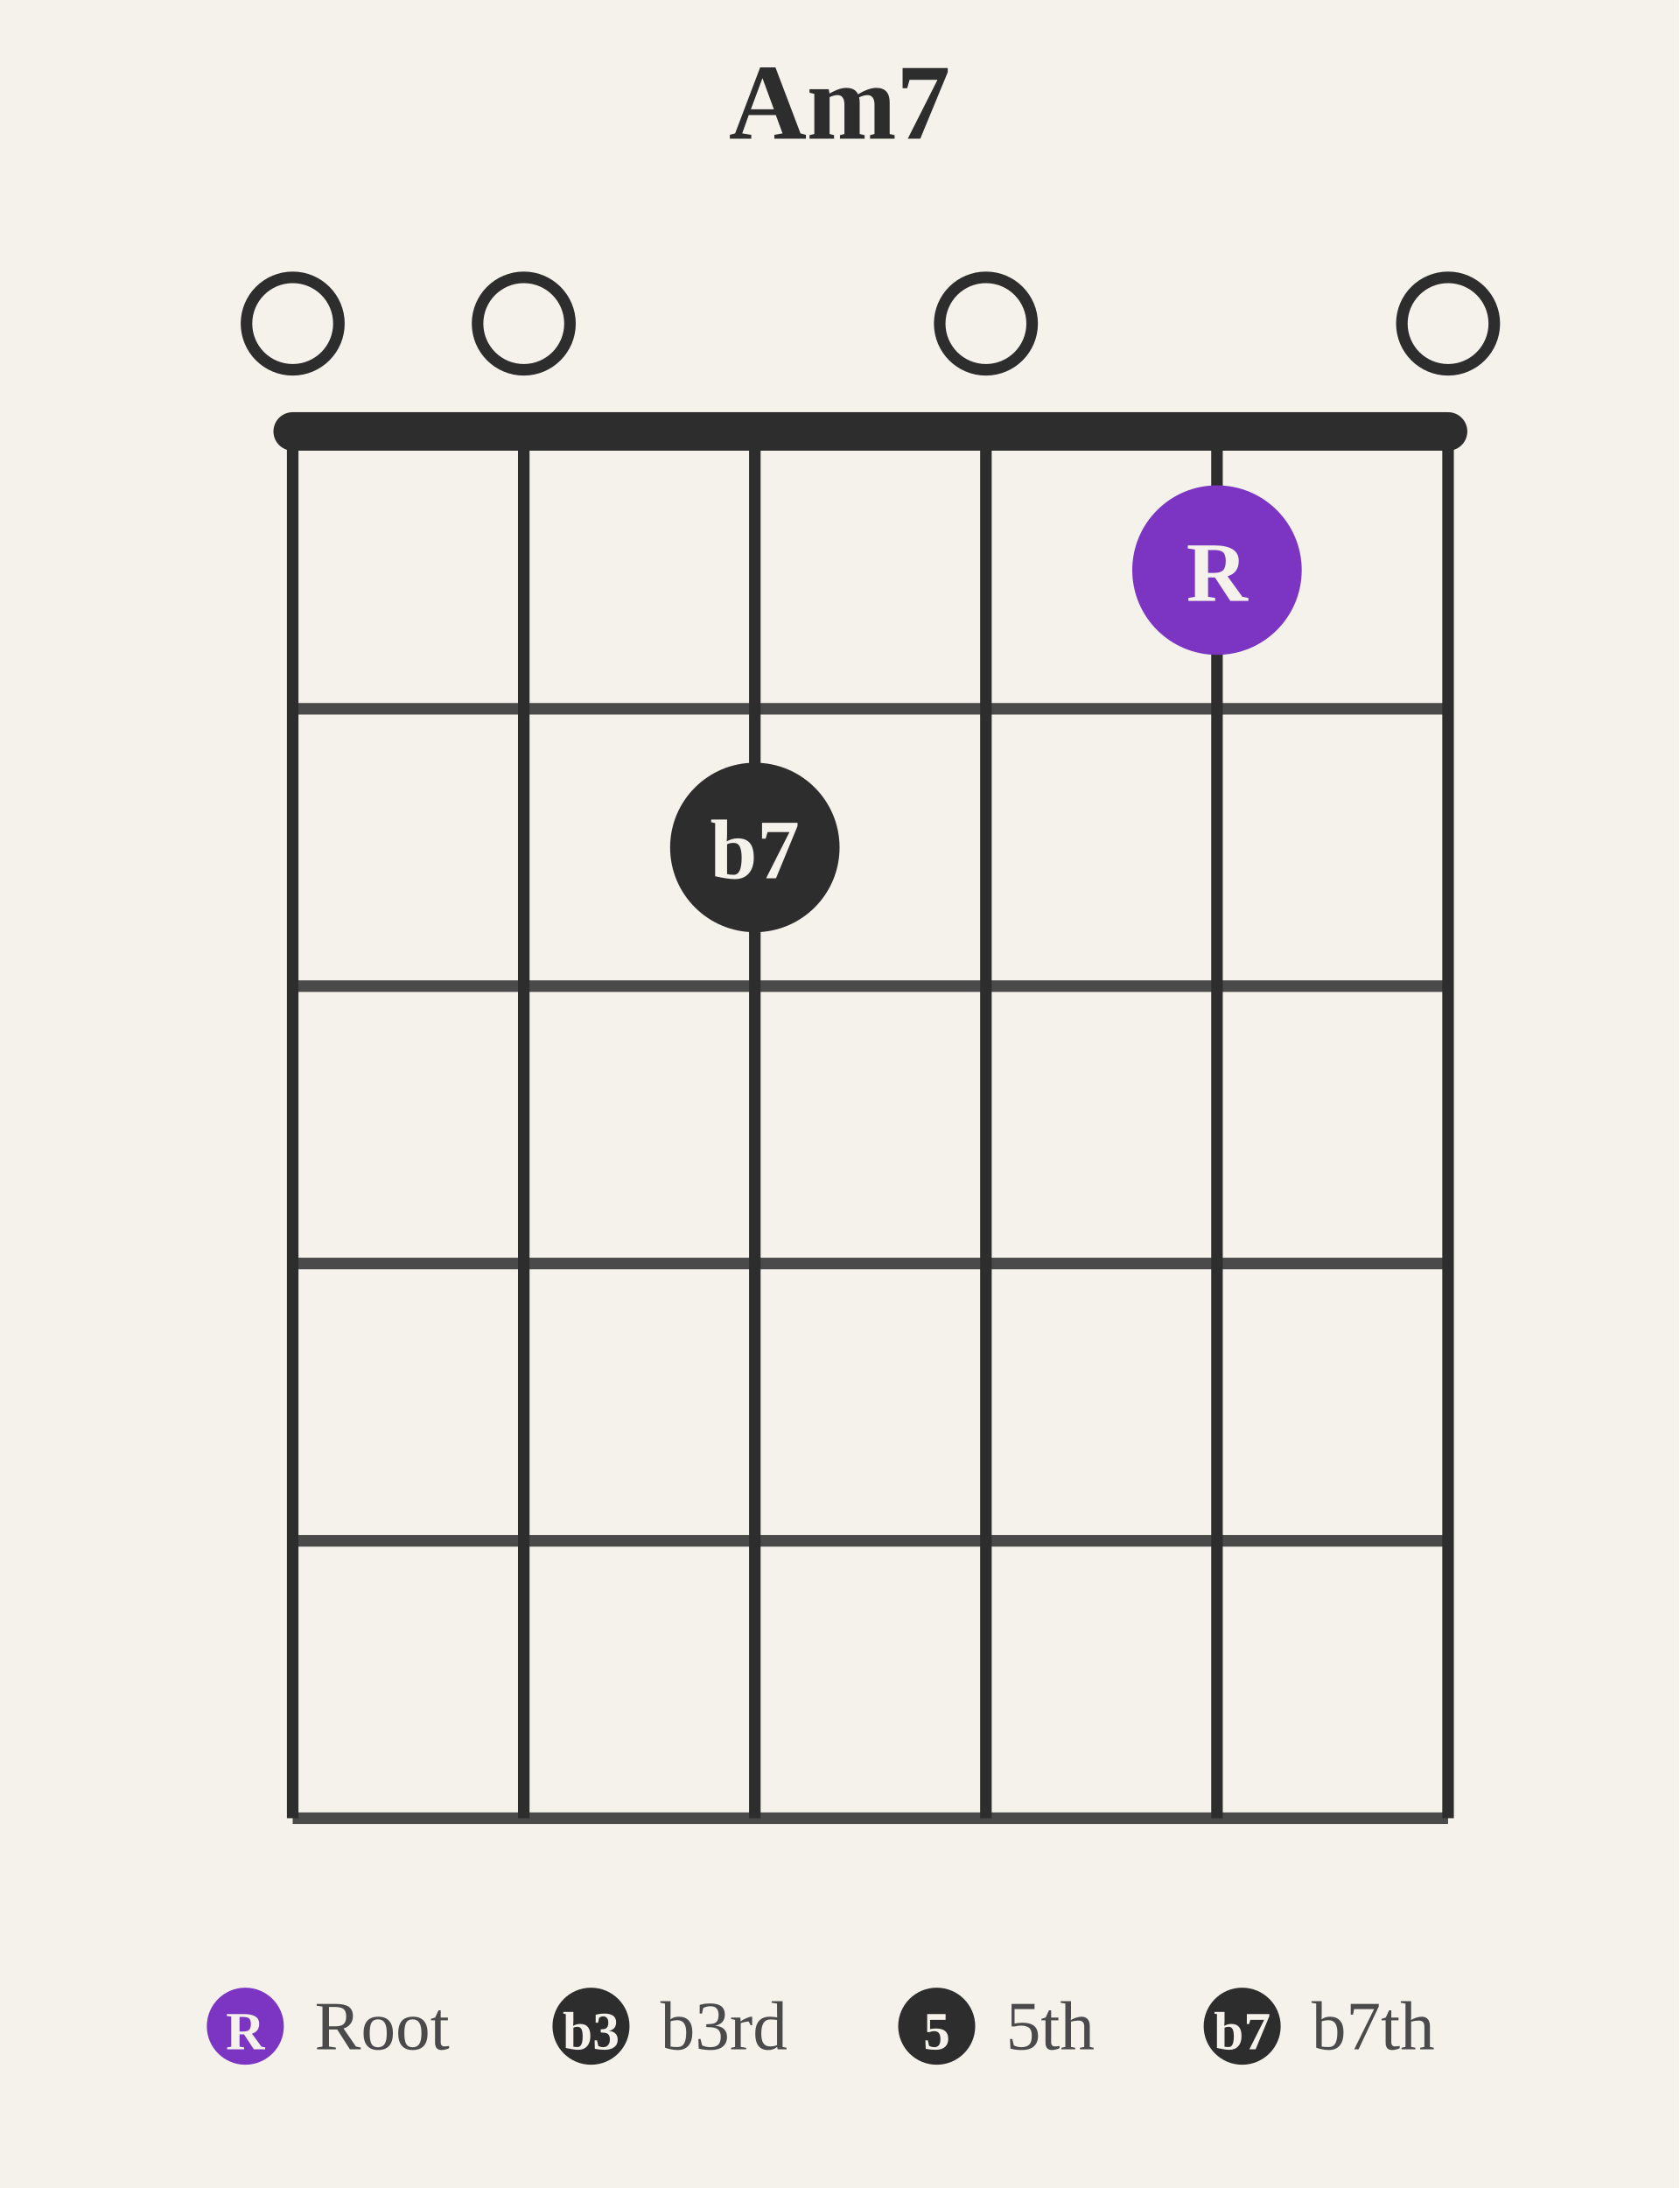
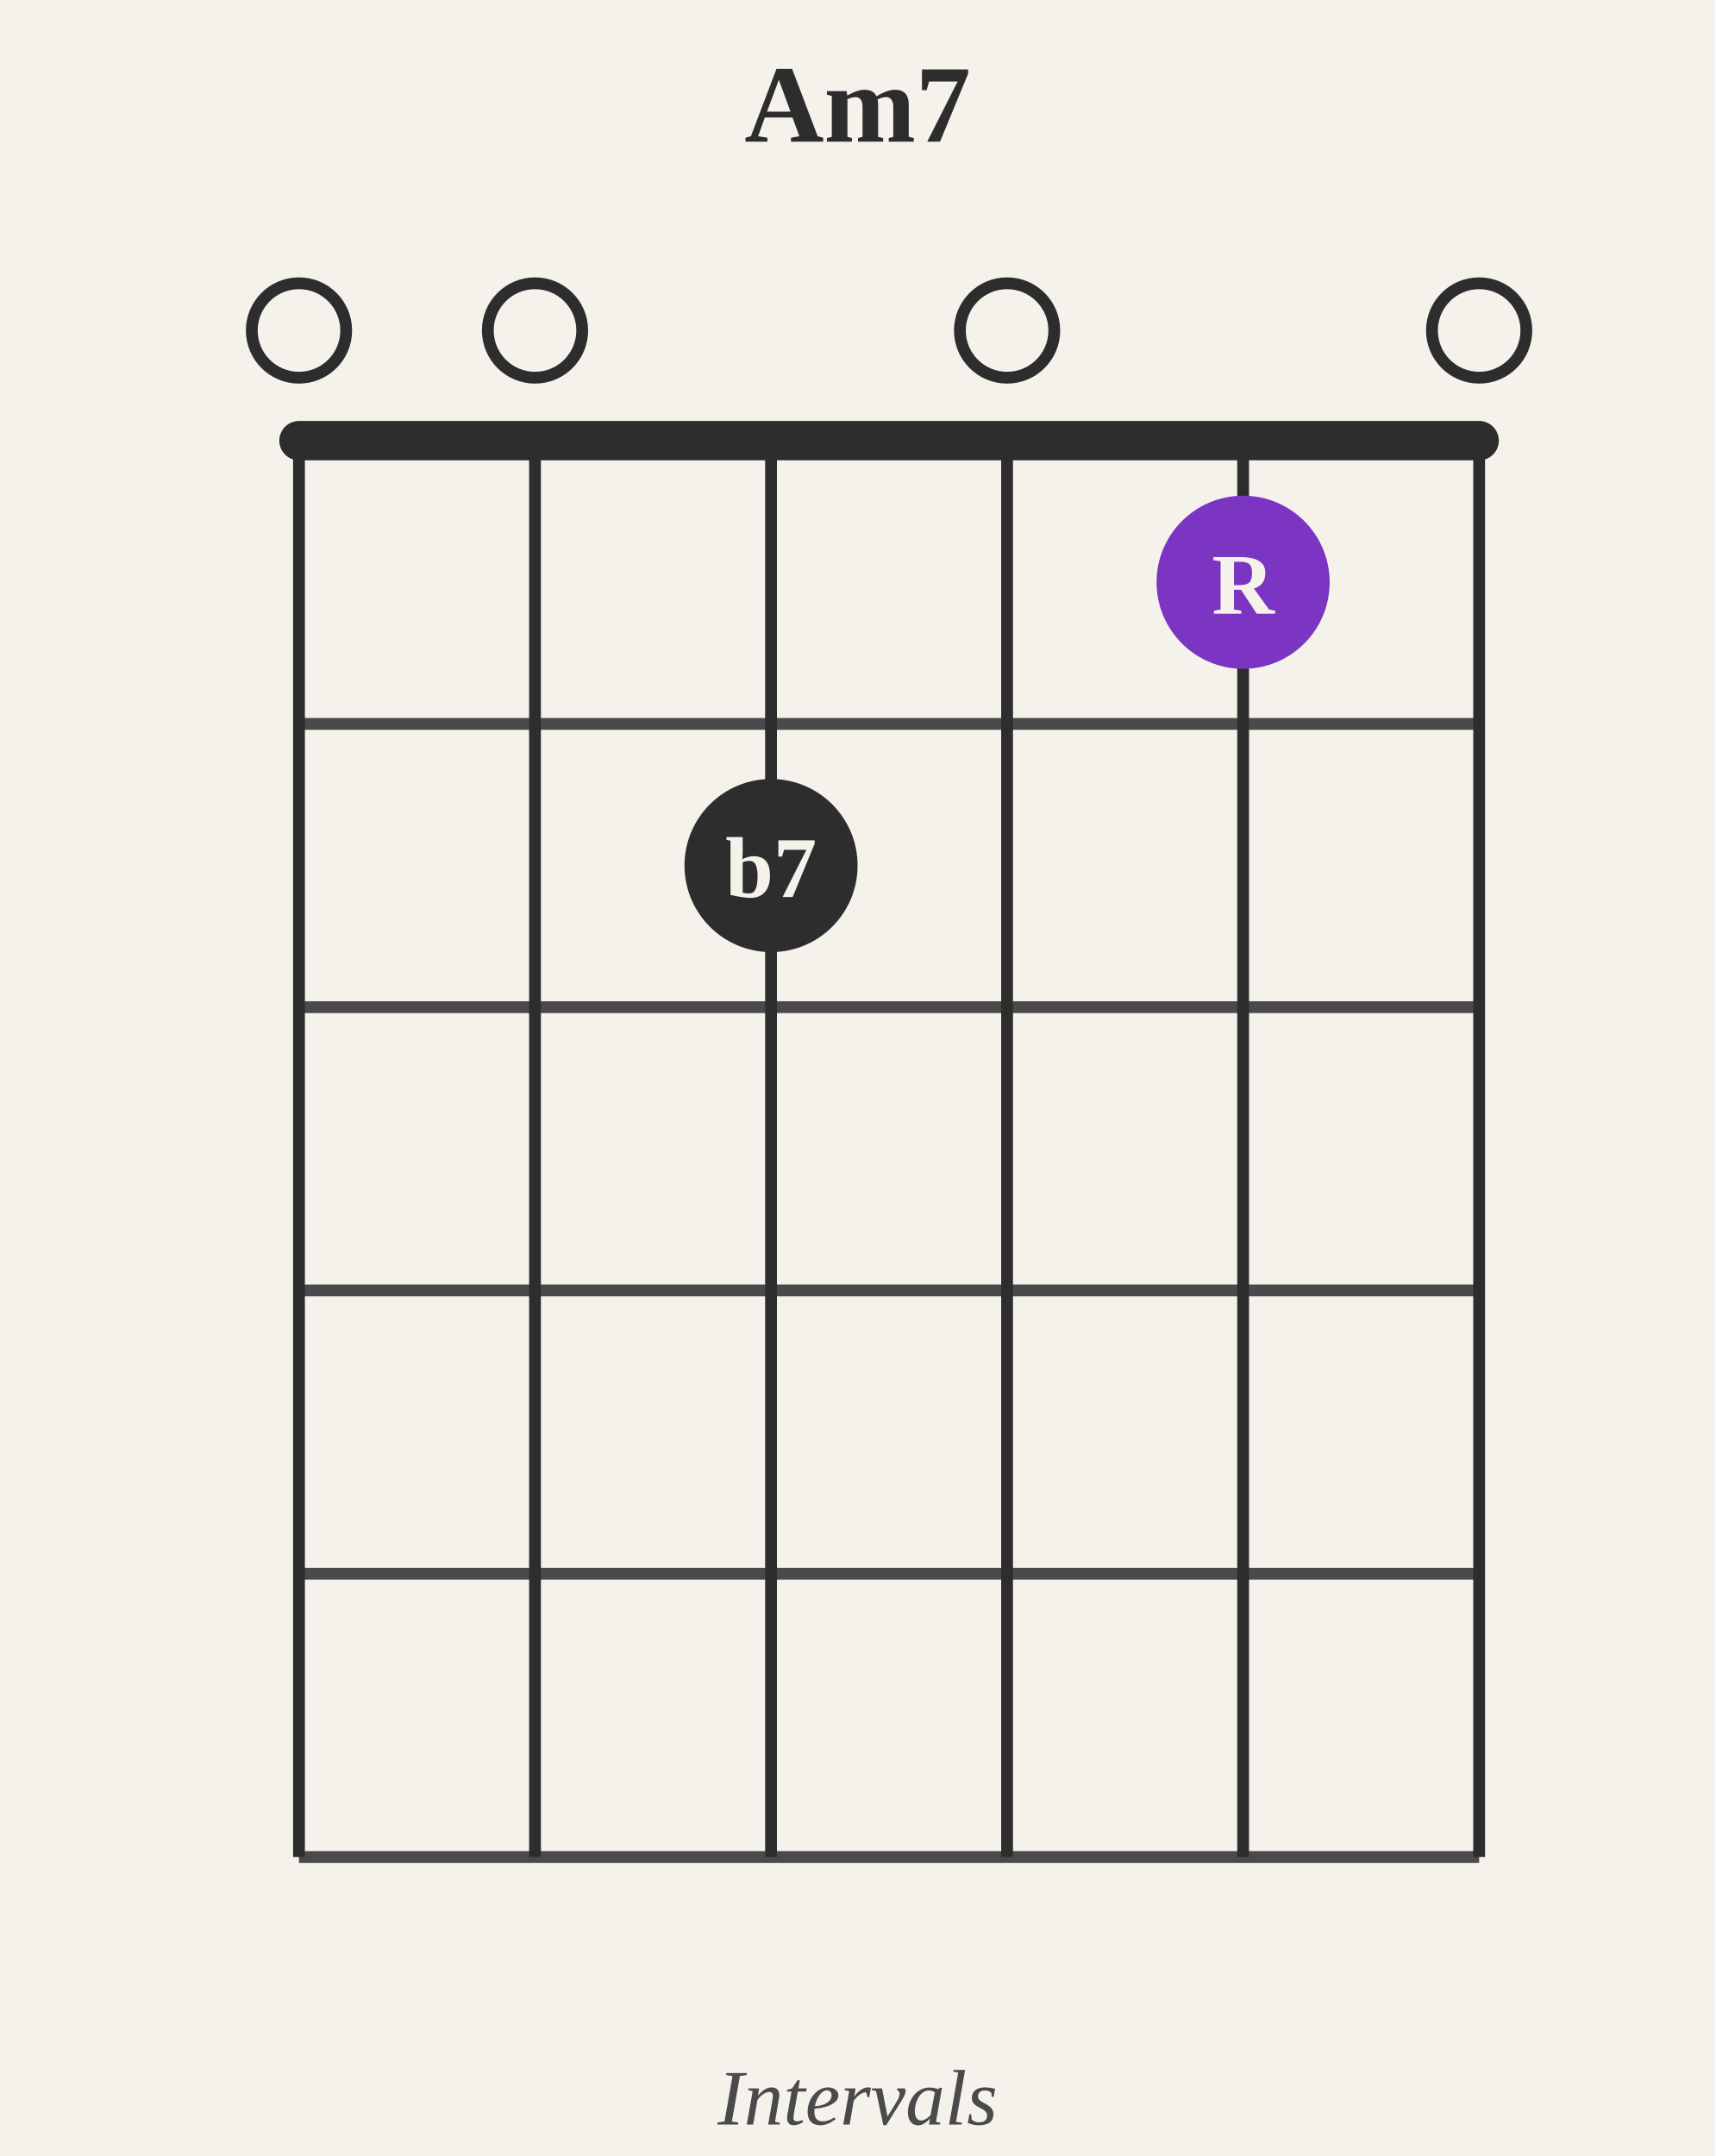
- <svg xmlns="http://www.w3.org/2000/svg" baseProfile="full" height="284" version="1.1" viewBox="0,0,218,284" width="218">
+ <svg xmlns="http://www.w3.org/2000/svg" baseProfile="full" height="274" version="1.1" viewBox="0,0,218,274" width="218">
  <defs />
-   <rect fill="#F5F2EC" height="284" width="218" x="0" y="0" />
+   <rect fill="#F5F2EC" height="274" width="218" x="0" y="0" />
  <text fill="#2D2D2D" font-family="Georgia, &quot;Times New Roman&quot;, serif" font-size="14" font-weight="bold" text-anchor="middle" x="109.0" y="18">Am7</text>
  <circle cx="38" cy="42" fill="none" r="6" stroke="#2D2D2D" stroke-width="1.5" />
  <circle cx="68" cy="42" fill="none" r="6" stroke="#2D2D2D" stroke-width="1.5" />
  <circle cx="128" cy="42" fill="none" r="6" stroke="#2D2D2D" stroke-width="1.5" />
  <circle cx="188" cy="42" fill="none" r="6" stroke="#2D2D2D" stroke-width="1.5" />
  <line stroke="#2D2D2D" stroke-linecap="round" stroke-width="5" x1="38" x2="188" y1="56" y2="56" />
  <line stroke="#4A4A4A" stroke-width="1.5" x1="38" x2="188" y1="92" y2="92" />
  <line stroke="#4A4A4A" stroke-width="1.5" x1="38" x2="188" y1="128" y2="128" />
  <line stroke="#4A4A4A" stroke-width="1.5" x1="38" x2="188" y1="164" y2="164" />
  <line stroke="#4A4A4A" stroke-width="1.5" x1="38" x2="188" y1="200" y2="200" />
  <line stroke="#4A4A4A" stroke-width="1.5" x1="38" x2="188" y1="236" y2="236" />
  <line stroke="#2D2D2D" stroke-width="1.5" x1="38" x2="38" y1="56" y2="236" />
  <line stroke="#2D2D2D" stroke-width="1.5" x1="68" x2="68" y1="56" y2="236" />
  <line stroke="#2D2D2D" stroke-width="1.5" x1="98" x2="98" y1="56" y2="236" />
  <line stroke="#2D2D2D" stroke-width="1.5" x1="128" x2="128" y1="56" y2="236" />
  <line stroke="#2D2D2D" stroke-width="1.5" x1="158" x2="158" y1="56" y2="236" />
  <line stroke="#2D2D2D" stroke-width="1.5" x1="188" x2="188" y1="56" y2="236" />
  <circle cx="98" cy="110.0" fill="#2D2D2D" r="11" />
  <text fill="#F5F2EC" font-family="Georgia, &quot;Times New Roman&quot;, serif" font-size="11" font-weight="bold" text-anchor="middle" x="98" y="114.0">b7</text>
  <circle cx="158" cy="74.0" fill="#7B35C2" r="11" />
  <text fill="#F5F2EC" font-family="Georgia, &quot;Times New Roman&quot;, serif" font-size="11" font-weight="bold" text-anchor="middle" x="158" y="78.0">R</text>
-   <circle cx="31.85" cy="263" fill="#7B35C2" r="5" />
-   <text fill="#F5F2EC" font-family="Georgia, &quot;Times New Roman&quot;, serif" font-size="7" font-weight="bold" text-anchor="middle" x="31.85" y="266">R</text>
-   <text fill="#4A4A4A" font-family="Georgia, &quot;Times New Roman&quot;, serif" font-size="9" x="40.85" y="266">Root</text>
-   <circle cx="76.73" cy="263" fill="#2D2D2D" r="5" />
-   <text fill="#F5F2EC" font-family="Georgia, &quot;Times New Roman&quot;, serif" font-size="7" font-weight="bold" text-anchor="middle" x="76.73" y="266">b3</text>
-   <text fill="#4A4A4A" font-family="Georgia, &quot;Times New Roman&quot;, serif" font-size="9" x="85.73" y="266">b3rd</text>
-   <circle cx="121.61" cy="263" fill="#2D2D2D" r="5" />
-   <text fill="#F5F2EC" font-family="Georgia, &quot;Times New Roman&quot;, serif" font-size="7" font-weight="bold" text-anchor="middle" x="121.61" y="266">5</text>
-   <text fill="#4A4A4A" font-family="Georgia, &quot;Times New Roman&quot;, serif" font-size="9" x="130.61" y="266">5th</text>
-   <circle cx="161.27" cy="263" fill="#2D2D2D" r="5" />
-   <text fill="#F5F2EC" font-family="Georgia, &quot;Times New Roman&quot;, serif" font-size="7" font-weight="bold" text-anchor="middle" x="161.27" y="266">b7</text>
-   <text fill="#4A4A4A" font-family="Georgia, &quot;Times New Roman&quot;, serif" font-size="9" x="170.27" y="266">b7th</text>
+   <text fill="#4A4A4A" font-family="Georgia, &quot;Times New Roman&quot;, serif" font-size="10" font-style="italic" text-anchor="middle" x="109.0" y="270">Intervals</text>
</svg>
